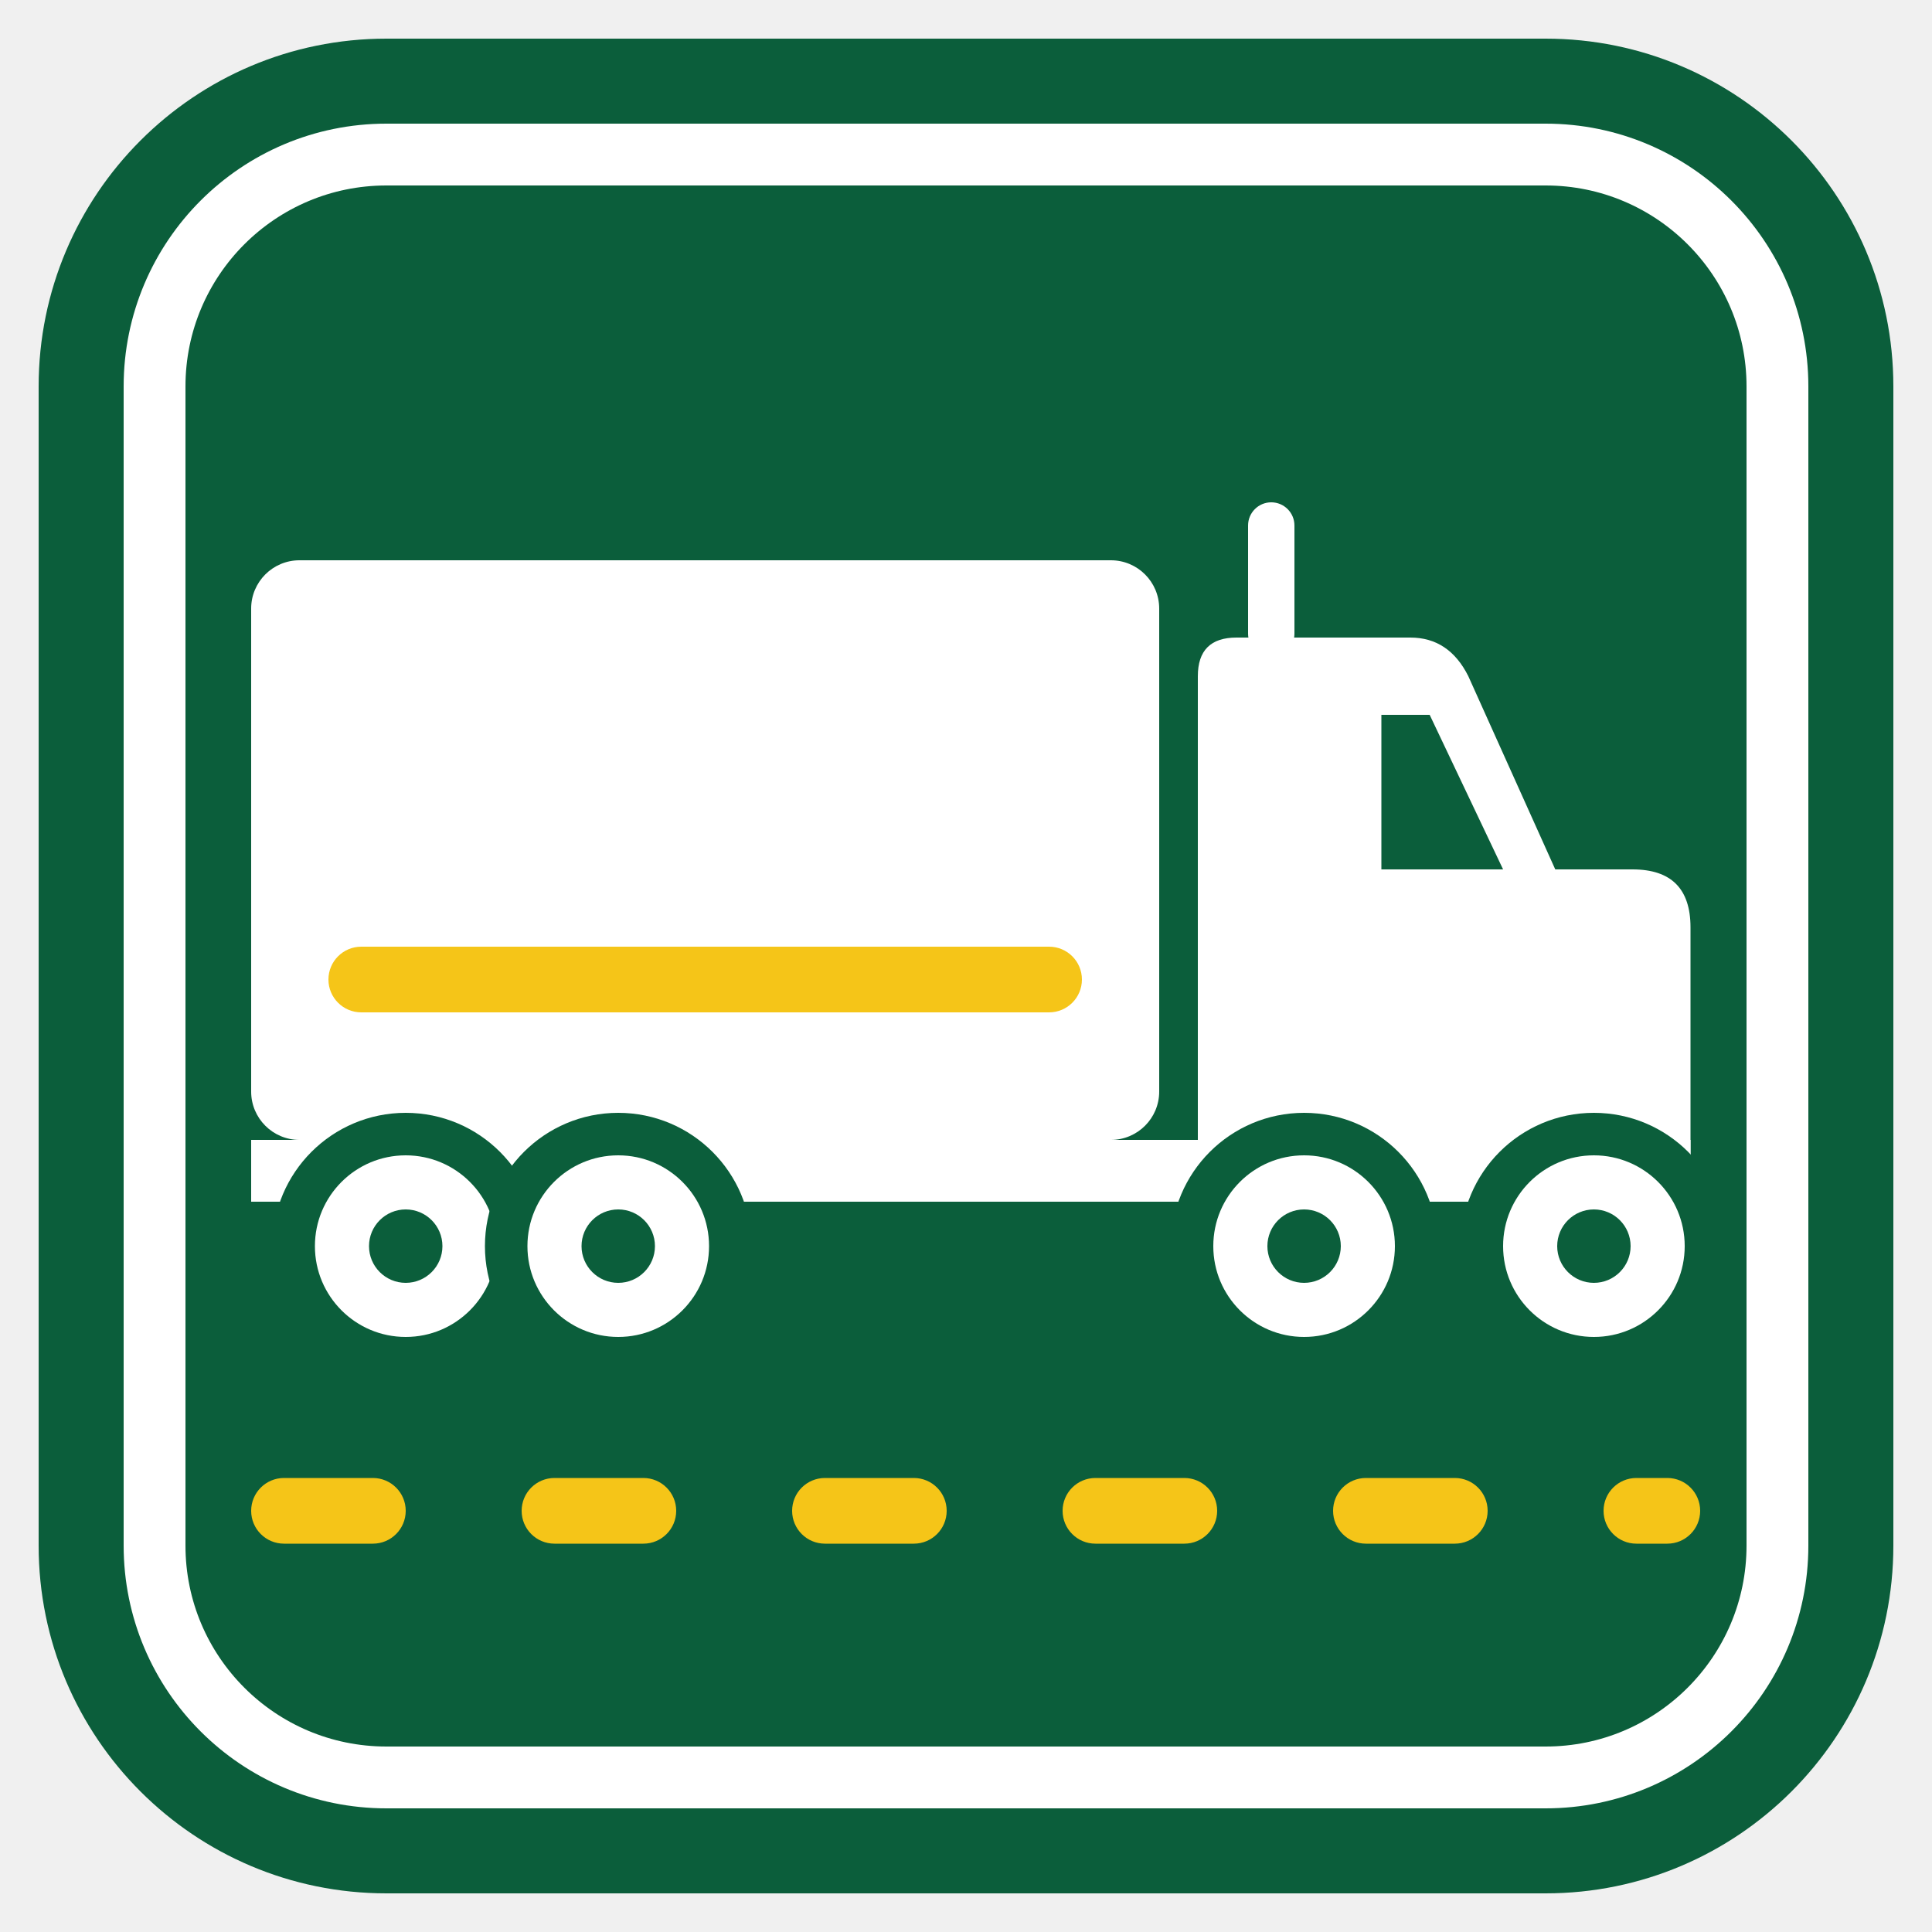
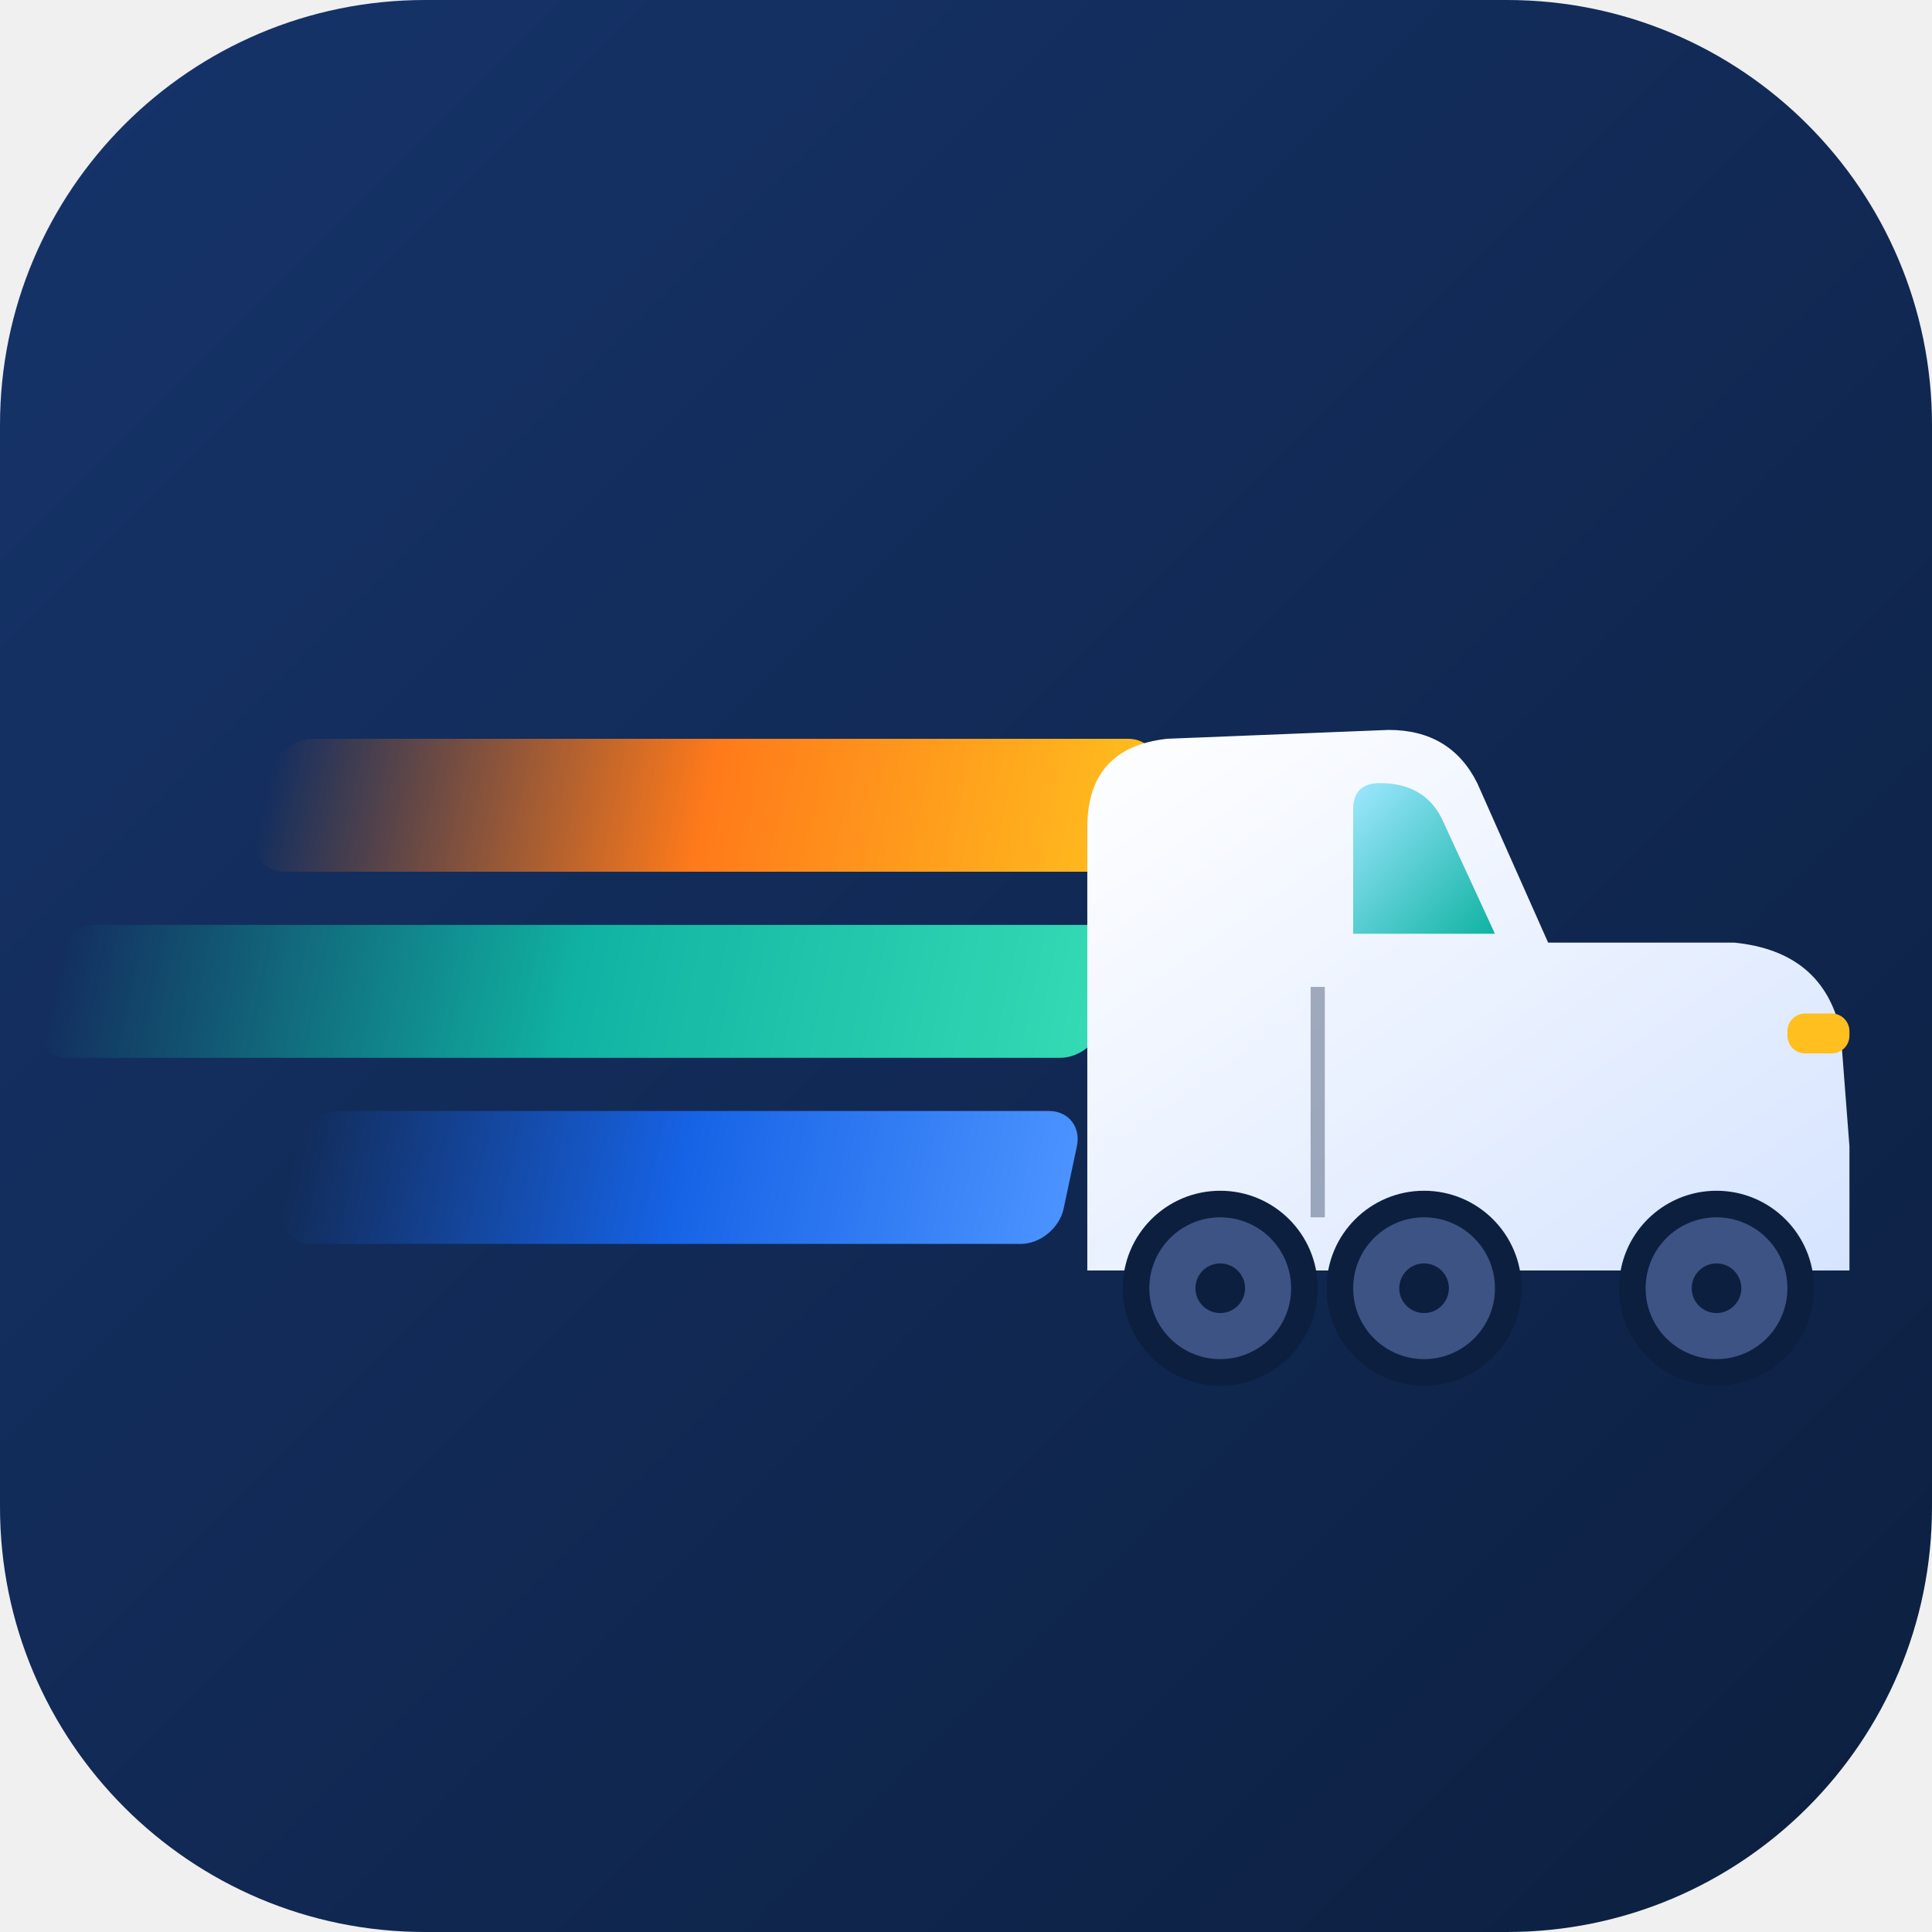
- <svg xmlns="http://www.w3.org/2000/svg" viewBox="0 0 100 100" width="100" height="100" role="img" aria-label="Nationwide Dispatch Services LLC">
-   <g transform="translate(0.00 0.00) scale(1)">
-     <rect x="2" y="2" width="96" height="96" rx="18" fill="#0b5e3b" />
-     <rect x="8" y="8" width="84" height="84" rx="12" fill="none" stroke="#ffffff" stroke-width="3.2" />
-     <rect x="13" y="29" width="47" height="30" rx="2.5" fill="#ffffff" />
-     <path d="M62 61 V35 Q62 33 64 33 H73 Q75 33 76 35 L80.5 45 H84.5 Q87.5 45 87.5 48 V61 Z" fill="#ffffff" />
-     <path d="M71.5 37 H74 L77.8 45 H71.5 Z" fill="#0b5e3b" />
-     <rect x="64.6" y="26" width="2.4" height="8" rx="1.2" fill="#ffffff" />
-     <rect x="13" y="59" width="74.5" height="3.2" fill="#ffffff" />
-     <circle cx="21" cy="64.5" r="5.8" fill="#ffffff" stroke="#0b5e3b" stroke-width="2.2" />
-     <circle cx="21" cy="64.5" r="1.9" fill="#0b5e3b" />
-     <circle cx="32" cy="64.5" r="5.8" fill="#ffffff" stroke="#0b5e3b" stroke-width="2.2" />
-     <circle cx="32" cy="64.5" r="1.9" fill="#0b5e3b" />
-     <circle cx="67.5" cy="64.5" r="5.8" fill="#ffffff" stroke="#0b5e3b" stroke-width="2.2" />
-     <circle cx="67.5" cy="64.5" r="1.9" fill="#0b5e3b" />
-     <circle cx="82.5" cy="64.5" r="5.8" fill="#ffffff" stroke="#0b5e3b" stroke-width="2.2" />
-     <circle cx="82.5" cy="64.5" r="1.9" fill="#0b5e3b" />
-     <rect x="17" y="49" width="39" height="3.4" rx="1.7" fill="#f5c518" />
-     <rect x="13" y="76.5" width="8" height="3.4" rx="1.7" fill="#f5c518" />
-     <rect x="27" y="76.5" width="8" height="3.4" rx="1.7" fill="#f5c518" />
-     <rect x="41" y="76.5" width="8" height="3.4" rx="1.7" fill="#f5c518" />
-     <rect x="55" y="76.5" width="8" height="3.4" rx="1.7" fill="#f5c518" />
-     <rect x="69" y="76.5" width="8" height="3.4" rx="1.7" fill="#f5c518" />
-     <rect x="83" y="76.5" width="5" height="3.4" rx="1.7" fill="#f5c518" />
+ <svg xmlns="http://www.w3.org/2000/svg" viewBox="0 0 200 200" width="200" height="200" role="img" aria-label="Nationwide Dispatch Services LLC">
+   <defs>
+     <linearGradient id="v-cab1" x1="0" y1="0" x2="1" y2="1">
+       <stop offset="0" stop-color="#ffffff" />
+       <stop offset="1" stop-color="#d6e4ff" />
+     </linearGradient>
+     <linearGradient id="v-glass" x1="0" y1="0" x2="1" y2="1">
+       <stop offset="0" stop-color="#9fe7ff" />
+       <stop offset="1" stop-color="#10b3a3" />
+     </linearGradient>
+     <linearGradient id="v-s1" x1="0" x2="1">
+       <stop offset="0" stop-color="#ff7a1a" stop-opacity="0" />
+       <stop offset=".5" stop-color="#ff7a1a" />
+       <stop offset="1" stop-color="#ffbf1f" />
+     </linearGradient>
+     <linearGradient id="v-s2" x1="0" x2="1">
+       <stop offset="0" stop-color="#10b3a3" stop-opacity="0" />
+       <stop offset=".5" stop-color="#10b3a3" />
+       <stop offset="1" stop-color="#34dbb4" />
+     </linearGradient>
+     <linearGradient id="v-s3" x1="0" x2="1">
+       <stop offset="0" stop-color="#1663e6" stop-opacity="0" />
+       <stop offset=".5" stop-color="#1663e6" />
+       <stop offset="1" stop-color="#4b93ff" />
+     </linearGradient>
+     <linearGradient id="bg-n" x1="0" y1="0" x2="1" y2="1">
+       <stop offset="0" stop-color="#16346b" />
+       <stop offset="1" stop-color="#0c1f3f" />
+     </linearGradient>
+   </defs>
+   <rect width="200" height="200" rx="44" fill="url(#bg-n)" />
+   <g transform="translate(-1.2 61.8) scale(0.9174)">
+     <g transform="skewX(-12) translate(14 0)">
+       <rect x="22" y="16" width="100" height="15" rx="4" fill="url(#v-s1)" />
+       <rect x="2" y="37" width="120" height="15" rx="4" fill="url(#v-s2)" />
+       <rect x="34" y="58" width="88" height="15" rx="4" fill="url(#v-s3)" />
+     </g>
+     <path d="M124 76 V26 Q124 17 133 16 L158 15 Q165 15 168 21 L176 39 H197 Q207 40 209 49 L210 62 V76 Z" fill="url(#v-cab1)" />
+     <path d="M157 21 Q162 21 164 25 L170 38 H154 V24 Q154 21 157 21 Z" fill="url(#v-glass)" />
+     <path d="M150 44 V70" stroke="#0c1f3f" stroke-opacity=".35" stroke-width="1.6" />
+     <rect x="203" y="47" width="7" height="4.5" rx="2" fill="#ffbf1f" />
+     <circle cx="139" cy="78" r="11" fill="#0c1f3f" />
+     <circle cx="139" cy="78" r="8" fill="#3d5384" />
+     <circle cx="139" cy="78" r="2.8" fill="#0c1f3f" />
+     <circle cx="162" cy="78" r="11" fill="#0c1f3f" />
+     <circle cx="162" cy="78" r="8" fill="#3d5384" />
+     <circle cx="162" cy="78" r="2.8" fill="#0c1f3f" />
+     <circle cx="195" cy="78" r="11" fill="#0c1f3f" />
+     <circle cx="195" cy="78" r="8" fill="#3d5384" />
+     <circle cx="195" cy="78" r="2.8" fill="#0c1f3f" />
  </g>
</svg>
